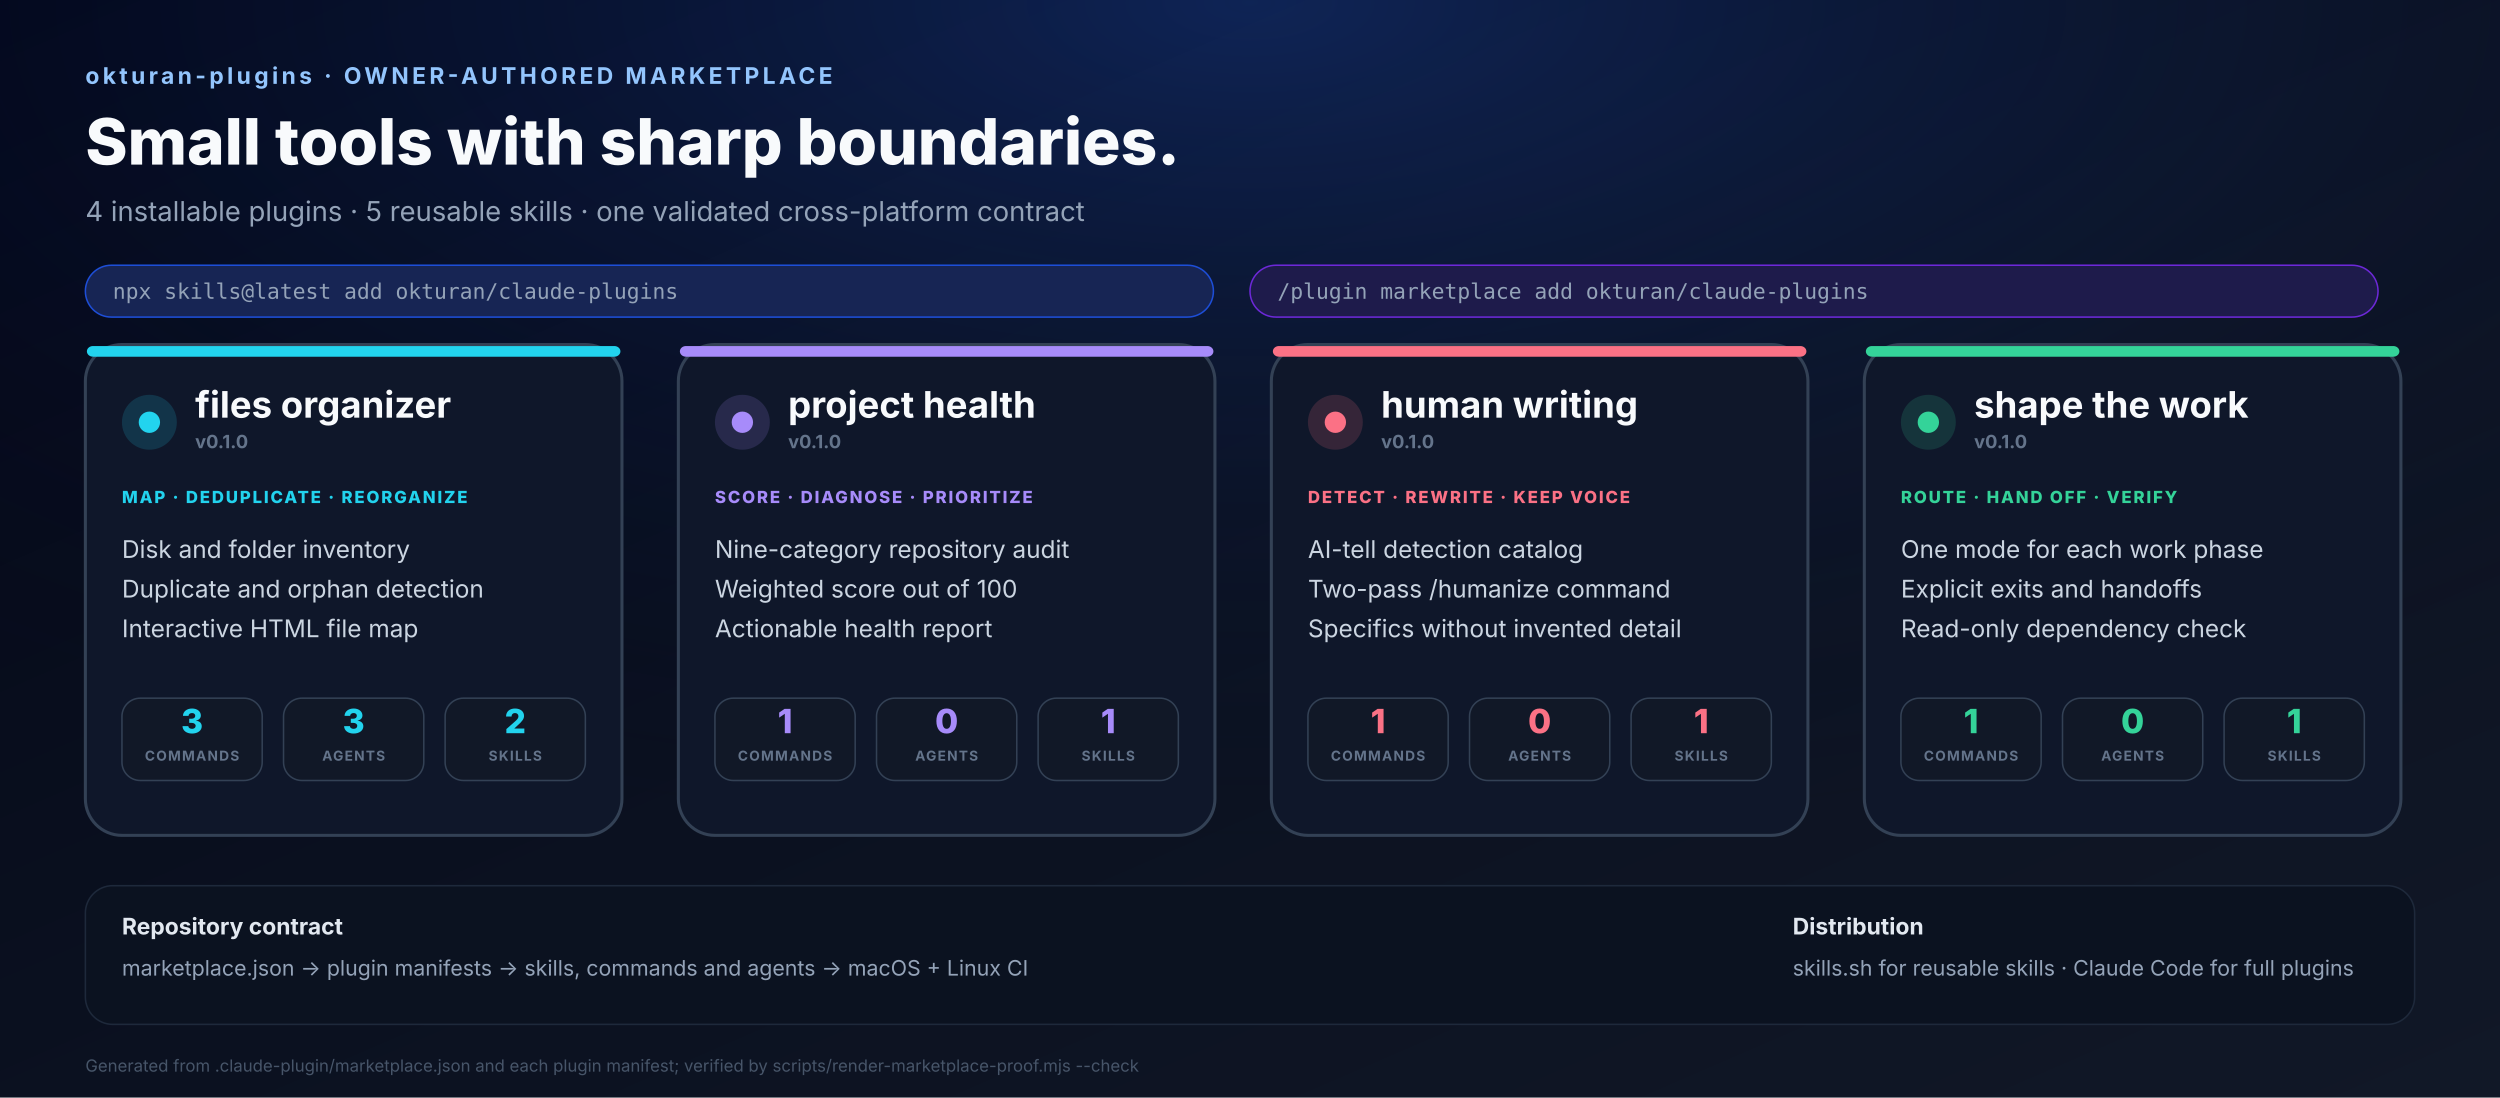
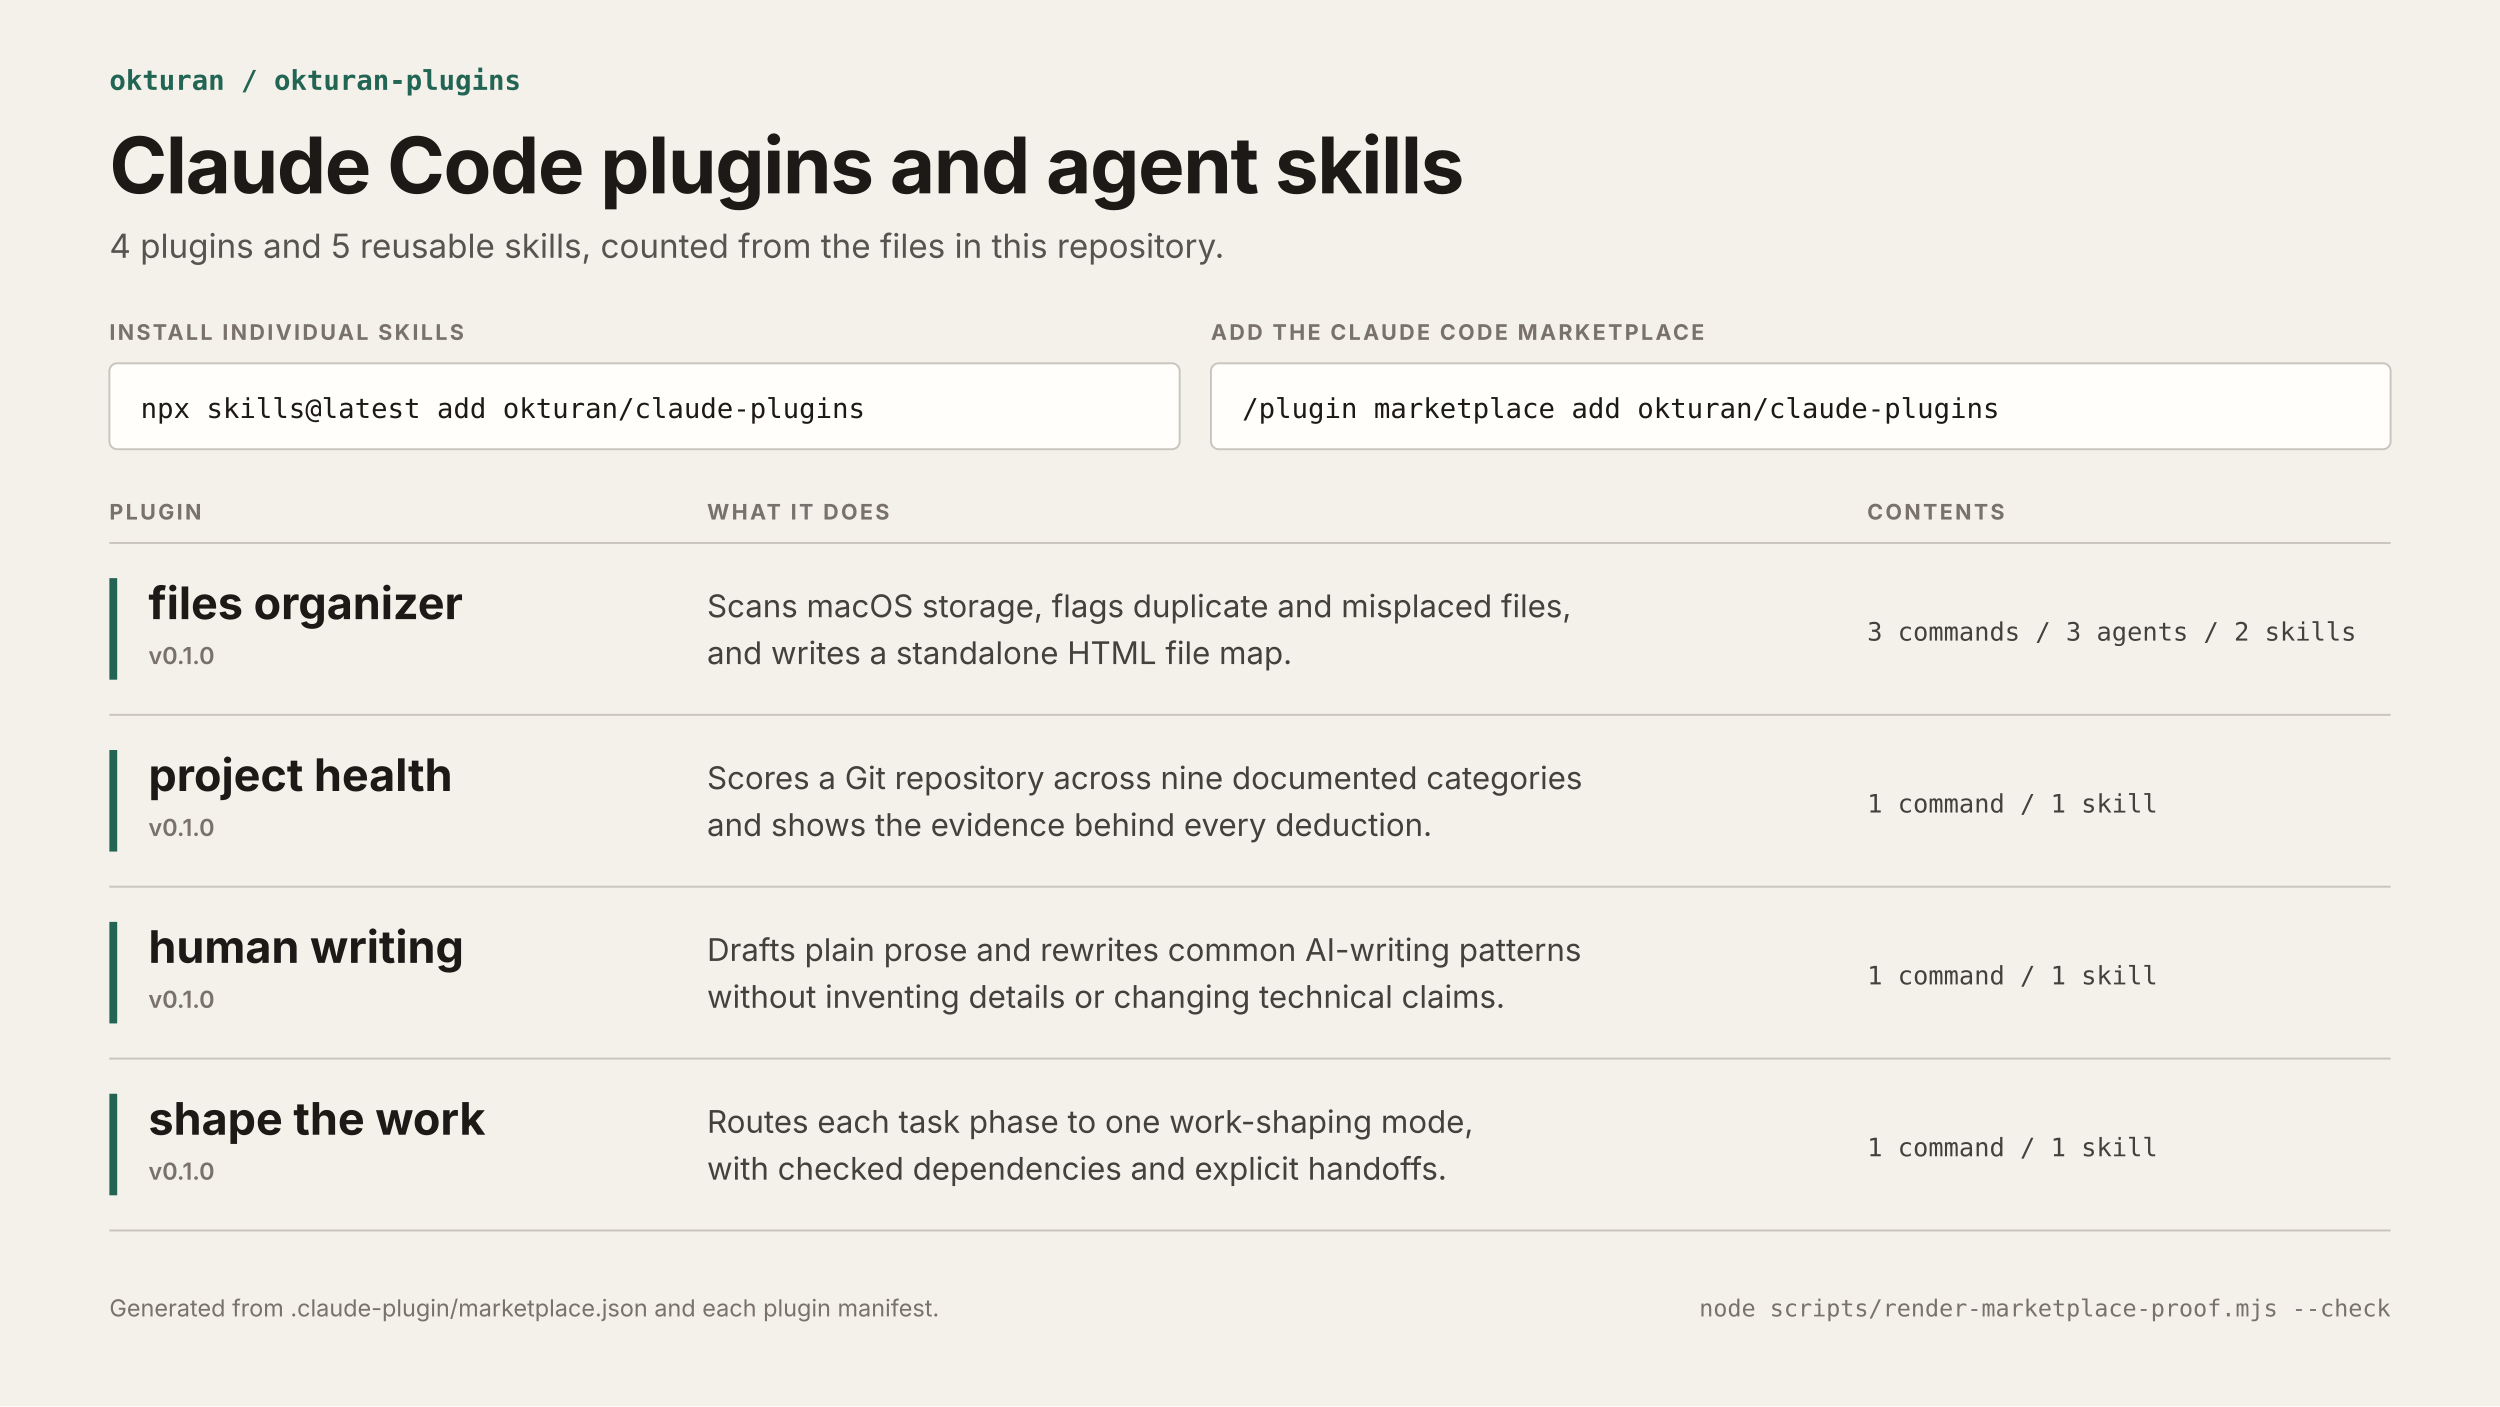
- <svg xmlns="http://www.w3.org/2000/svg" width="1640" height="720" viewBox="0 0 1640 720" role="img" aria-labelledby="title desc">
+ <svg xmlns="http://www.w3.org/2000/svg" width="1280" height="720" viewBox="0 0 1280 720" role="img" aria-labelledby="title desc">
  <defs>
-     <linearGradient id="background" x1="0" y1="0" x2="1" y2="1">
-       <stop offset="0" stop-color="#020617" />
-       <stop offset="0.52" stop-color="#0b1120" />
-       <stop offset="1" stop-color="#111827" />
-     </linearGradient>
-     <radialGradient id="glow" cx="50%" cy="0" r="80%">
-       <stop offset="0" stop-color="#2563eb" stop-opacity="0.28" />
-       <stop offset="1" stop-color="#020617" stop-opacity="0" />
-     </radialGradient>
    <style>
-       text { font-family: -apple-system, BlinkMacSystemFont, "Segoe UI", sans-serif; }
-       .eyebrow { fill: #93c5fd; font-size: 15px; font-weight: 700; letter-spacing: 2.2px; }
-       .hero { fill: #f8fafc; font-size: 42px; font-weight: 760; }
-       .sub { fill: #94a3b8; font-size: 18px; }
-       .card-title { fill: #f8fafc; font-size: 24px; font-weight: 720; text-transform: capitalize; }
-       .version { fill: #64748b; font-size: 12px; font-weight: 650; }
-       .label { font-size: 11px; font-weight: 760; letter-spacing: 1.2px; }
-       .body { fill: #cbd5e1; font-size: 16px; }
-       .metric-value { font-size: 22px; font-weight: 760; }
-       .metric-label { fill: #64748b; font-size: 9px; font-weight: 700; letter-spacing: 0.8px; }
-       .footer-title { fill: #e2e8f0; font-size: 15px; font-weight: 700; }
-       .footer-body { fill: #94a3b8; font-size: 14px; }
+       text { fill: #1c1917; font-family: -apple-system, BlinkMacSystemFont, "Segoe UI", sans-serif; }
+       .repo { fill: #226554; font-size: 14px; font-weight: 650; }
+       .hero { font-size: 40px; font-weight: 680; letter-spacing: -0.7px; }
+       .sub { fill: #57534e; font-size: 17px; }
+       .column { fill: #78716c; font-size: 11px; font-weight: 700; letter-spacing: 1.2px; }
+       .row-title { font-size: 23px; font-weight: 650; text-transform: capitalize; }
+       .version { fill: #78716c; font-size: 12px; font-weight: 600; }
+       .body { fill: #44403c; font-size: 16px; }
+       .contents { fill: #44403c; font-size: 13px; }
+       .code { font-size: 14px; }
+       .footer { fill: #78716c; font-size: 12px; }
+       .rule { stroke: #c9c5bd; stroke-width: 1; }
      .mono { font-family: ui-monospace, SFMono-Regular, Menlo, monospace; }
    </style>
  </defs>
-   <rect width="1640" height="720" fill="url(#background)" />
-   <rect width="1640" height="720" fill="url(#glow)" />
-   <text x="56" y="55" class="eyebrow">okturan-plugins · OWNER-AUTHORED MARKETPLACE</text>
-   <text x="56" y="108" class="hero">Small tools with sharp boundaries.</text>
-   <text x="56" y="145" class="sub">4 installable plugins · 5 reusable skills · one validated cross-platform contract</text>
-   <g transform="translate(56 174)">
-     <rect width="740" height="34" rx="17" fill="#172554" stroke="#1d4ed8" />
-     <text x="18" y="22" class="footer-body mono" fill="#bfdbfe">npx skills@latest add okturan/claude-plugins</text>
+   <rect width="1280" height="720" fill="#f4f1ea" />
+   <text x="56" y="46" class="repo mono">okturan / okturan-plugins</text>
+   <text x="56" y="99" class="hero">Claude Code plugins and agent skills</text>
+   <text x="56" y="132" class="sub">4 plugins and 5 reusable skills, counted from the files in this repository.</text>
+   <text x="56" y="174" class="column">INSTALL INDIVIDUAL SKILLS</text>
+   <g transform="translate(56 186)">
+     <rect width="548" height="44" rx="4" fill="#fffefa" stroke="#c9c5bd" />
+     <text x="16" y="28" class="code mono">npx skills@latest add okturan/claude-plugins</text>
  </g>
-   <g transform="translate(820 174)">
-     <rect width="740" height="34" rx="17" fill="#1e1b4b" stroke="#6d28d9" />
-     <text x="18" y="22" class="footer-body mono" fill="#ddd6fe">/plugin marketplace add okturan/claude-plugins</text>
+   <text x="620" y="174" class="column">ADD THE CLAUDE CODE MARKETPLACE</text>
+   <g transform="translate(620 186)">
+     <rect width="604" height="44" rx="4" fill="#fffefa" stroke="#c9c5bd" />
+     <text x="16" y="28" class="code mono">/plugin marketplace add okturan/claude-plugins</text>
  </g>
-   <g transform="translate(56 226)">
-     <rect width="352" height="322" rx="24" fill="#0f172a" stroke="#334155" stroke-width="2" />
-     <rect x="1" y="1" width="350" height="7" rx="4" fill="#22d3ee" />
-     <circle cx="42" cy="51" r="18" fill="#22d3ee" fill-opacity="0.16" />
-     <circle cx="42" cy="51" r="7" fill="#22d3ee" />
-     <text x="72" y="48" class="card-title">files organizer</text>
-     <text x="72" y="68" class="version">v0.1.0</text>
-     <text x="24" y="104" class="label" fill="#22d3ee">MAP · DEDUPLICATE · REORGANIZE</text>
-     <text x="24" y="140" class="body">Disk and folder inventory</text>
-     <text x="24" y="166" class="body">Duplicate and orphan detection</text>
-     <text x="24" y="192" class="body">Interactive HTML file map</text>
-     <g transform="translate(24 232)">
-       <rect width="92" height="54" rx="12" fill="#111827" stroke="#334155" />
-       <text x="46" y="23" text-anchor="middle" class="metric-value" fill="#22d3ee">3</text>
-       <text x="46" y="41" text-anchor="middle" class="metric-label">COMMANDS</text>
-     </g>
-     <g transform="translate(130 232)">
-       <rect width="92" height="54" rx="12" fill="#111827" stroke="#334155" />
-       <text x="46" y="23" text-anchor="middle" class="metric-value" fill="#22d3ee">3</text>
-       <text x="46" y="41" text-anchor="middle" class="metric-label">AGENTS</text>
-     </g>
-     <g transform="translate(236 232)">
-       <rect width="92" height="54" rx="12" fill="#111827" stroke="#334155" />
-       <text x="46" y="23" text-anchor="middle" class="metric-value" fill="#22d3ee">2</text>
-       <text x="46" y="41" text-anchor="middle" class="metric-label">SKILLS</text>
-     </g>
+   <text x="56" y="266" class="column">PLUGIN</text>
+   <text x="362" y="266" class="column">WHAT IT DOES</text>
+   <text x="956" y="266" class="column">CONTENTS</text>
+   <g transform="translate(56 278)">
+     <line x1="0" y1="0" x2="1168" y2="0" class="rule" />
+     <rect x="0" y="18" width="4" height="52" fill="#226554" />
+     <text x="20" y="39" class="row-title">files organizer</text>
+     <text x="20" y="62" class="version">v0.1.0</text>
+     <text x="306" y="38" class="body">Scans macOS storage, flags duplicate and misplaced files,</text>
+     <text x="306" y="62" class="body">and writes a standalone HTML file map.</text>
+     <text x="900" y="50" class="contents mono">3 commands / 3 agents / 2 skills</text>
  </g>
-   <g transform="translate(445 226)">
-     <rect width="352" height="322" rx="24" fill="#0f172a" stroke="#334155" stroke-width="2" />
-     <rect x="1" y="1" width="350" height="7" rx="4" fill="#a78bfa" />
-     <circle cx="42" cy="51" r="18" fill="#a78bfa" fill-opacity="0.16" />
-     <circle cx="42" cy="51" r="7" fill="#a78bfa" />
-     <text x="72" y="48" class="card-title">project health</text>
-     <text x="72" y="68" class="version">v0.1.0</text>
-     <text x="24" y="104" class="label" fill="#a78bfa">SCORE · DIAGNOSE · PRIORITIZE</text>
-     <text x="24" y="140" class="body">Nine-category repository audit</text>
-     <text x="24" y="166" class="body">Weighted score out of 100</text>
-     <text x="24" y="192" class="body">Actionable health report</text>
-     <g transform="translate(24 232)">
-       <rect width="92" height="54" rx="12" fill="#111827" stroke="#334155" />
-       <text x="46" y="23" text-anchor="middle" class="metric-value" fill="#a78bfa">1</text>
-       <text x="46" y="41" text-anchor="middle" class="metric-label">COMMANDS</text>
-     </g>
-     <g transform="translate(130 232)">
-       <rect width="92" height="54" rx="12" fill="#111827" stroke="#334155" />
-       <text x="46" y="23" text-anchor="middle" class="metric-value" fill="#a78bfa">0</text>
-       <text x="46" y="41" text-anchor="middle" class="metric-label">AGENTS</text>
-     </g>
-     <g transform="translate(236 232)">
-       <rect width="92" height="54" rx="12" fill="#111827" stroke="#334155" />
-       <text x="46" y="23" text-anchor="middle" class="metric-value" fill="#a78bfa">1</text>
-       <text x="46" y="41" text-anchor="middle" class="metric-label">SKILLS</text>
-     </g>
+   <g transform="translate(56 366)">
+     <line x1="0" y1="0" x2="1168" y2="0" class="rule" />
+     <rect x="0" y="18" width="4" height="52" fill="#226554" />
+     <text x="20" y="39" class="row-title">project health</text>
+     <text x="20" y="62" class="version">v0.1.0</text>
+     <text x="306" y="38" class="body">Scores a Git repository across nine documented categories</text>
+     <text x="306" y="62" class="body">and shows the evidence behind every deduction.</text>
+     <text x="900" y="50" class="contents mono">1 command / 1 skill</text>
  </g>
-   <g transform="translate(834 226)">
-     <rect width="352" height="322" rx="24" fill="#0f172a" stroke="#334155" stroke-width="2" />
-     <rect x="1" y="1" width="350" height="7" rx="4" fill="#fb7185" />
-     <circle cx="42" cy="51" r="18" fill="#fb7185" fill-opacity="0.16" />
-     <circle cx="42" cy="51" r="7" fill="#fb7185" />
-     <text x="72" y="48" class="card-title">human writing</text>
-     <text x="72" y="68" class="version">v0.1.0</text>
-     <text x="24" y="104" class="label" fill="#fb7185">DETECT · REWRITE · KEEP VOICE</text>
-     <text x="24" y="140" class="body">AI-tell detection catalog</text>
-     <text x="24" y="166" class="body">Two-pass /humanize command</text>
-     <text x="24" y="192" class="body">Specifics without invented detail</text>
-     <g transform="translate(24 232)">
-       <rect width="92" height="54" rx="12" fill="#111827" stroke="#334155" />
-       <text x="46" y="23" text-anchor="middle" class="metric-value" fill="#fb7185">1</text>
-       <text x="46" y="41" text-anchor="middle" class="metric-label">COMMANDS</text>
-     </g>
-     <g transform="translate(130 232)">
-       <rect width="92" height="54" rx="12" fill="#111827" stroke="#334155" />
-       <text x="46" y="23" text-anchor="middle" class="metric-value" fill="#fb7185">0</text>
-       <text x="46" y="41" text-anchor="middle" class="metric-label">AGENTS</text>
-     </g>
-     <g transform="translate(236 232)">
-       <rect width="92" height="54" rx="12" fill="#111827" stroke="#334155" />
-       <text x="46" y="23" text-anchor="middle" class="metric-value" fill="#fb7185">1</text>
-       <text x="46" y="41" text-anchor="middle" class="metric-label">SKILLS</text>
-     </g>
+   <g transform="translate(56 454)">
+     <line x1="0" y1="0" x2="1168" y2="0" class="rule" />
+     <rect x="0" y="18" width="4" height="52" fill="#226554" />
+     <text x="20" y="39" class="row-title">human writing</text>
+     <text x="20" y="62" class="version">v0.1.0</text>
+     <text x="306" y="38" class="body">Drafts plain prose and rewrites common AI-writing patterns</text>
+     <text x="306" y="62" class="body">without inventing details or changing technical claims.</text>
+     <text x="900" y="50" class="contents mono">1 command / 1 skill</text>
  </g>
-   <g transform="translate(1223 226)">
-     <rect width="352" height="322" rx="24" fill="#0f172a" stroke="#334155" stroke-width="2" />
-     <rect x="1" y="1" width="350" height="7" rx="4" fill="#34d399" />
-     <circle cx="42" cy="51" r="18" fill="#34d399" fill-opacity="0.16" />
-     <circle cx="42" cy="51" r="7" fill="#34d399" />
-     <text x="72" y="48" class="card-title">shape the work</text>
-     <text x="72" y="68" class="version">v0.1.0</text>
-     <text x="24" y="104" class="label" fill="#34d399">ROUTE · HAND OFF · VERIFY</text>
-     <text x="24" y="140" class="body">One mode for each work phase</text>
-     <text x="24" y="166" class="body">Explicit exits and handoffs</text>
-     <text x="24" y="192" class="body">Read-only dependency check</text>
-     <g transform="translate(24 232)">
-       <rect width="92" height="54" rx="12" fill="#111827" stroke="#334155" />
-       <text x="46" y="23" text-anchor="middle" class="metric-value" fill="#34d399">1</text>
-       <text x="46" y="41" text-anchor="middle" class="metric-label">COMMANDS</text>
-     </g>
-     <g transform="translate(130 232)">
-       <rect width="92" height="54" rx="12" fill="#111827" stroke="#334155" />
-       <text x="46" y="23" text-anchor="middle" class="metric-value" fill="#34d399">0</text>
-       <text x="46" y="41" text-anchor="middle" class="metric-label">AGENTS</text>
-     </g>
-     <g transform="translate(236 232)">
-       <rect width="92" height="54" rx="12" fill="#111827" stroke="#334155" />
-       <text x="46" y="23" text-anchor="middle" class="metric-value" fill="#34d399">1</text>
-       <text x="46" y="41" text-anchor="middle" class="metric-label">SKILLS</text>
-     </g>
+   <g transform="translate(56 542)">
+     <line x1="0" y1="0" x2="1168" y2="0" class="rule" />
+     <rect x="0" y="18" width="4" height="52" fill="#226554" />
+     <text x="20" y="39" class="row-title">shape the work</text>
+     <text x="20" y="62" class="version">v0.1.0</text>
+     <text x="306" y="38" class="body">Routes each task phase to one work-shaping mode,</text>
+     <text x="306" y="62" class="body">with checked dependencies and explicit handoffs.</text>
+     <text x="900" y="50" class="contents mono">1 command / 1 skill</text>
  </g>
-   <g transform="translate(56 581)">
-     <rect width="1528" height="91" rx="18" fill="#0b1220" stroke="#1e293b" />
-     <text x="24" y="32" class="footer-title">Repository contract</text>
-     <text x="24" y="59" class="footer-body">marketplace.json → plugin manifests → skills, commands and agents → macOS + Linux CI</text>
-     <text x="1120" y="32" class="footer-title">Distribution</text>
-     <text x="1120" y="59" class="footer-body">skills.sh for reusable skills · Claude Code for full plugins</text>
-   </g>
-   <text x="56" y="703" fill="#475569" font-size="11">Generated from .claude-plugin/marketplace.json and each plugin manifest; verified by scripts/render-marketplace-proof.mjs --check</text>
+   <line x1="56" y1="630" x2="1224" y2="630" class="rule" />
+   <text x="56" y="674" class="footer">Generated from .claude-plugin/marketplace.json and each plugin manifest.</text>
+   <text x="1224" y="674" text-anchor="end" class="footer mono">node scripts/render-marketplace-proof.mjs --check</text>
</svg>
